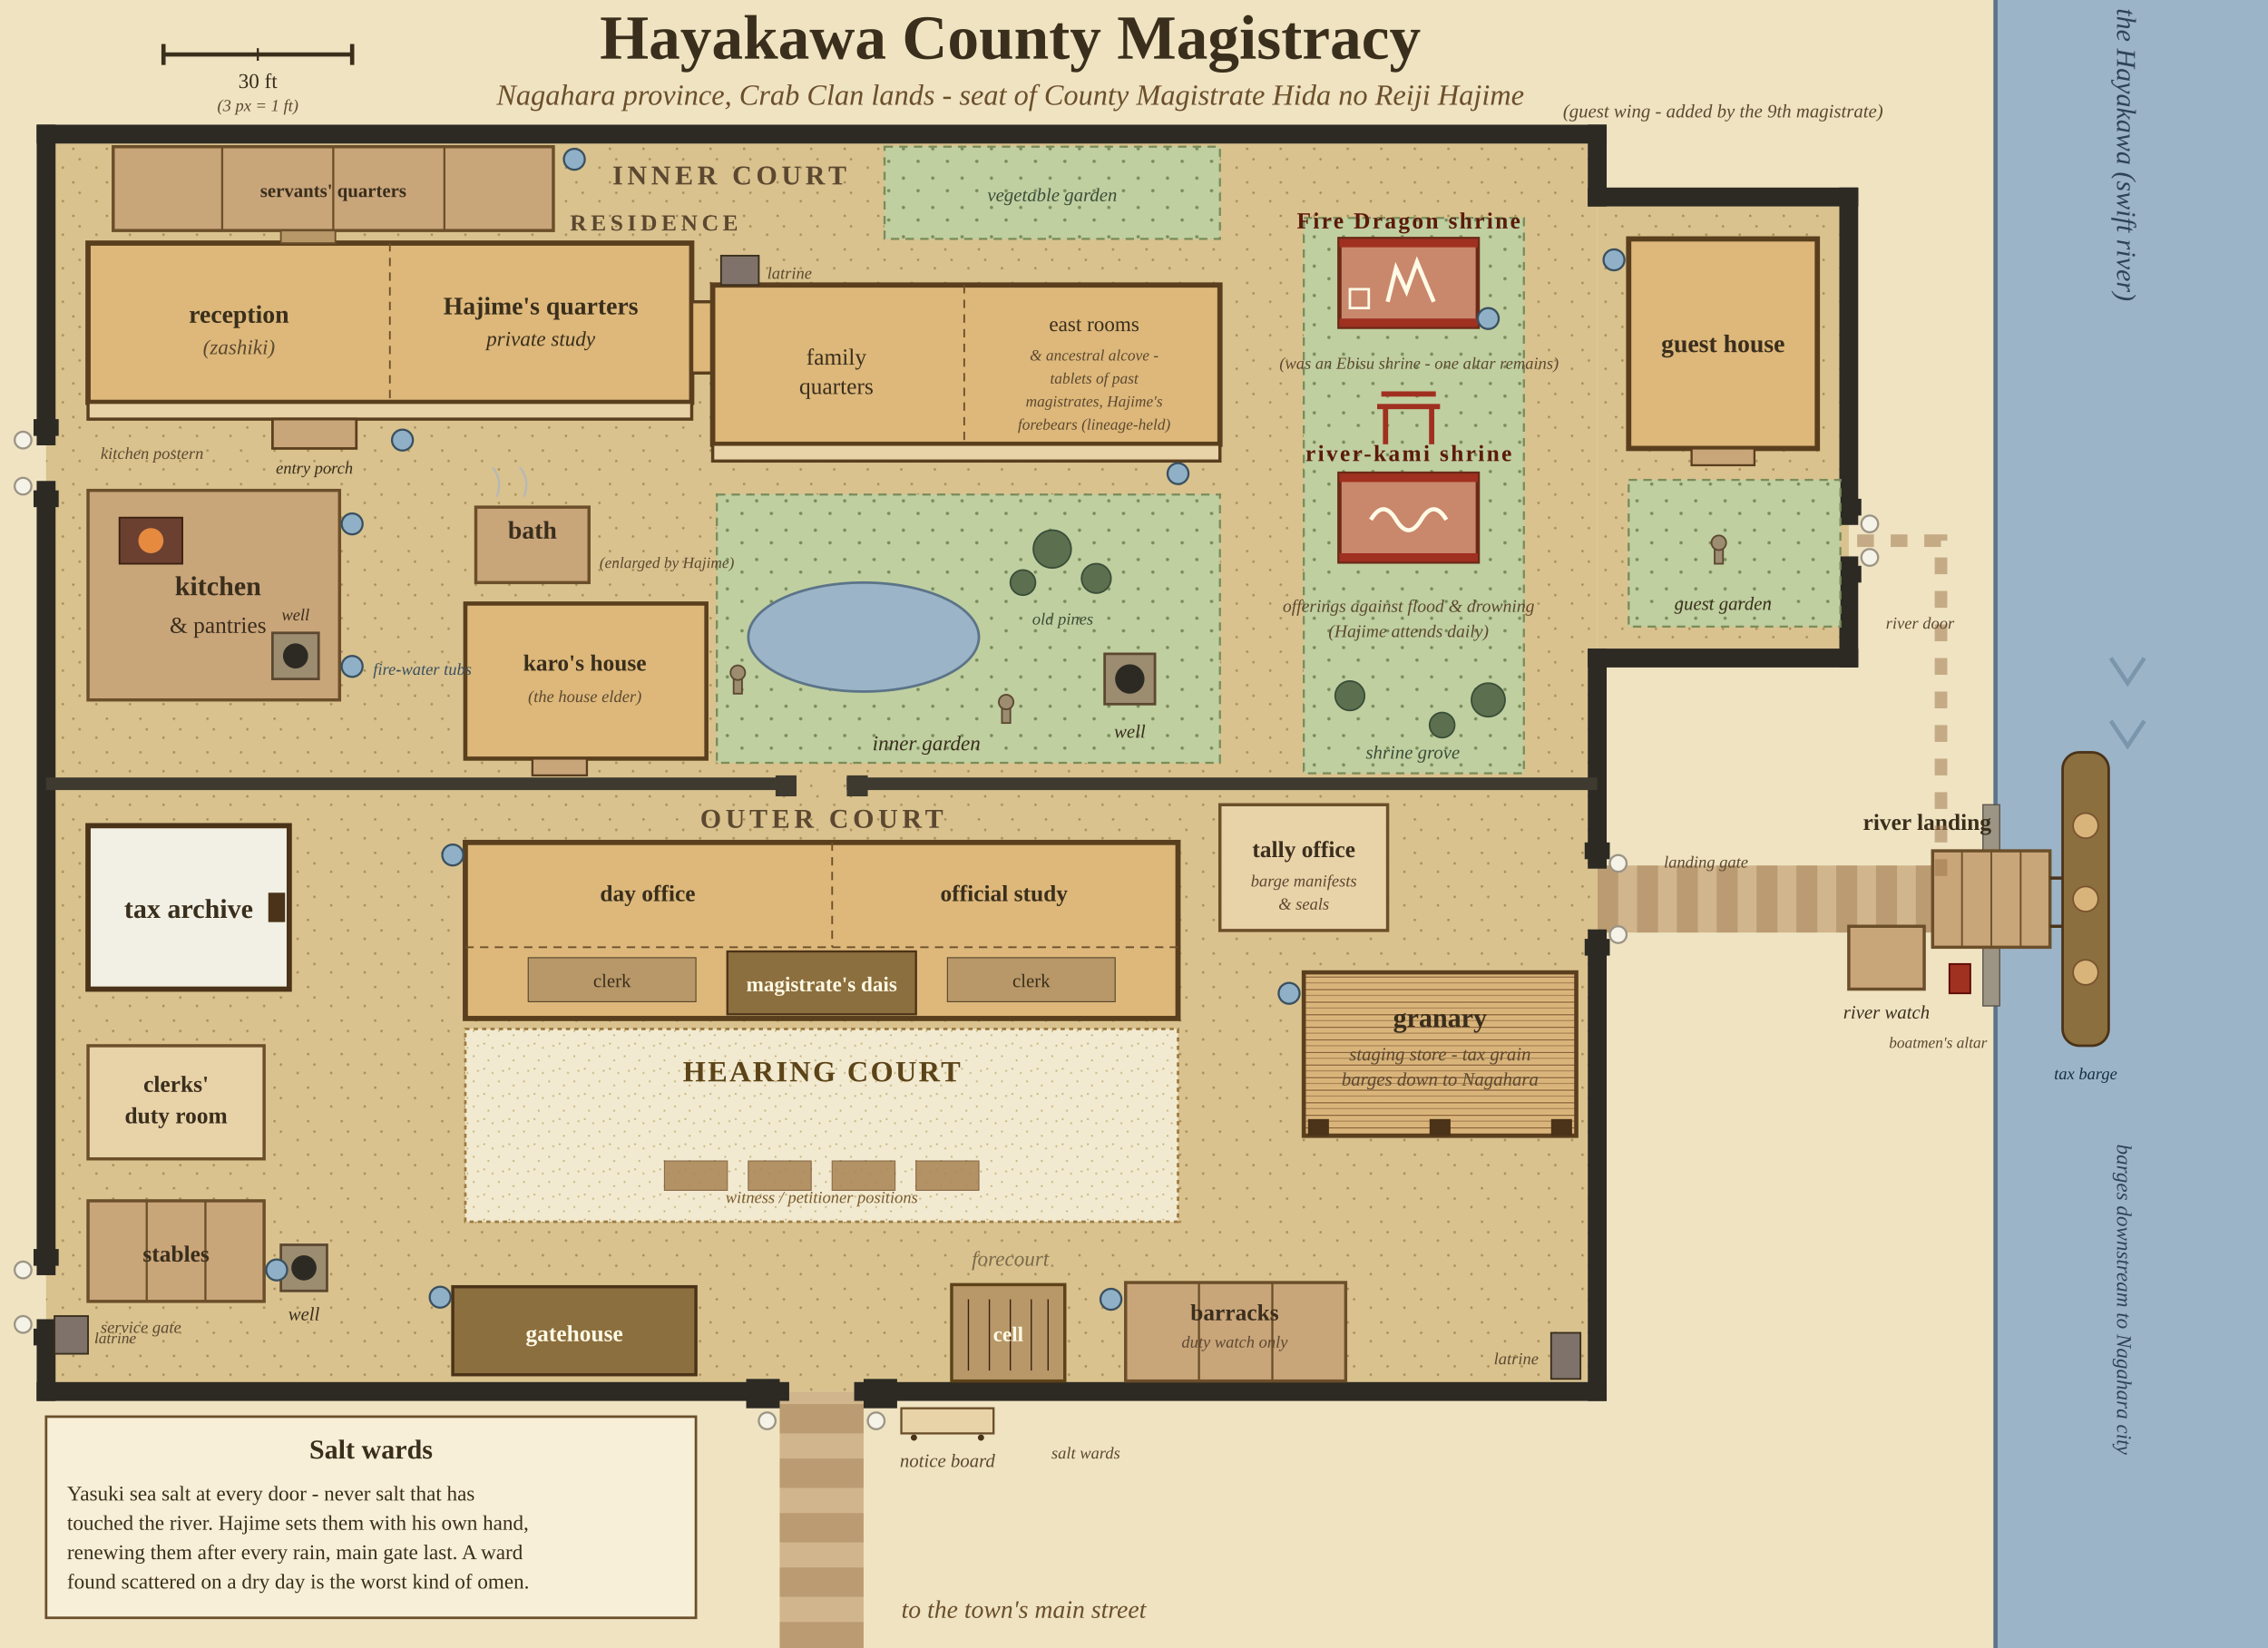
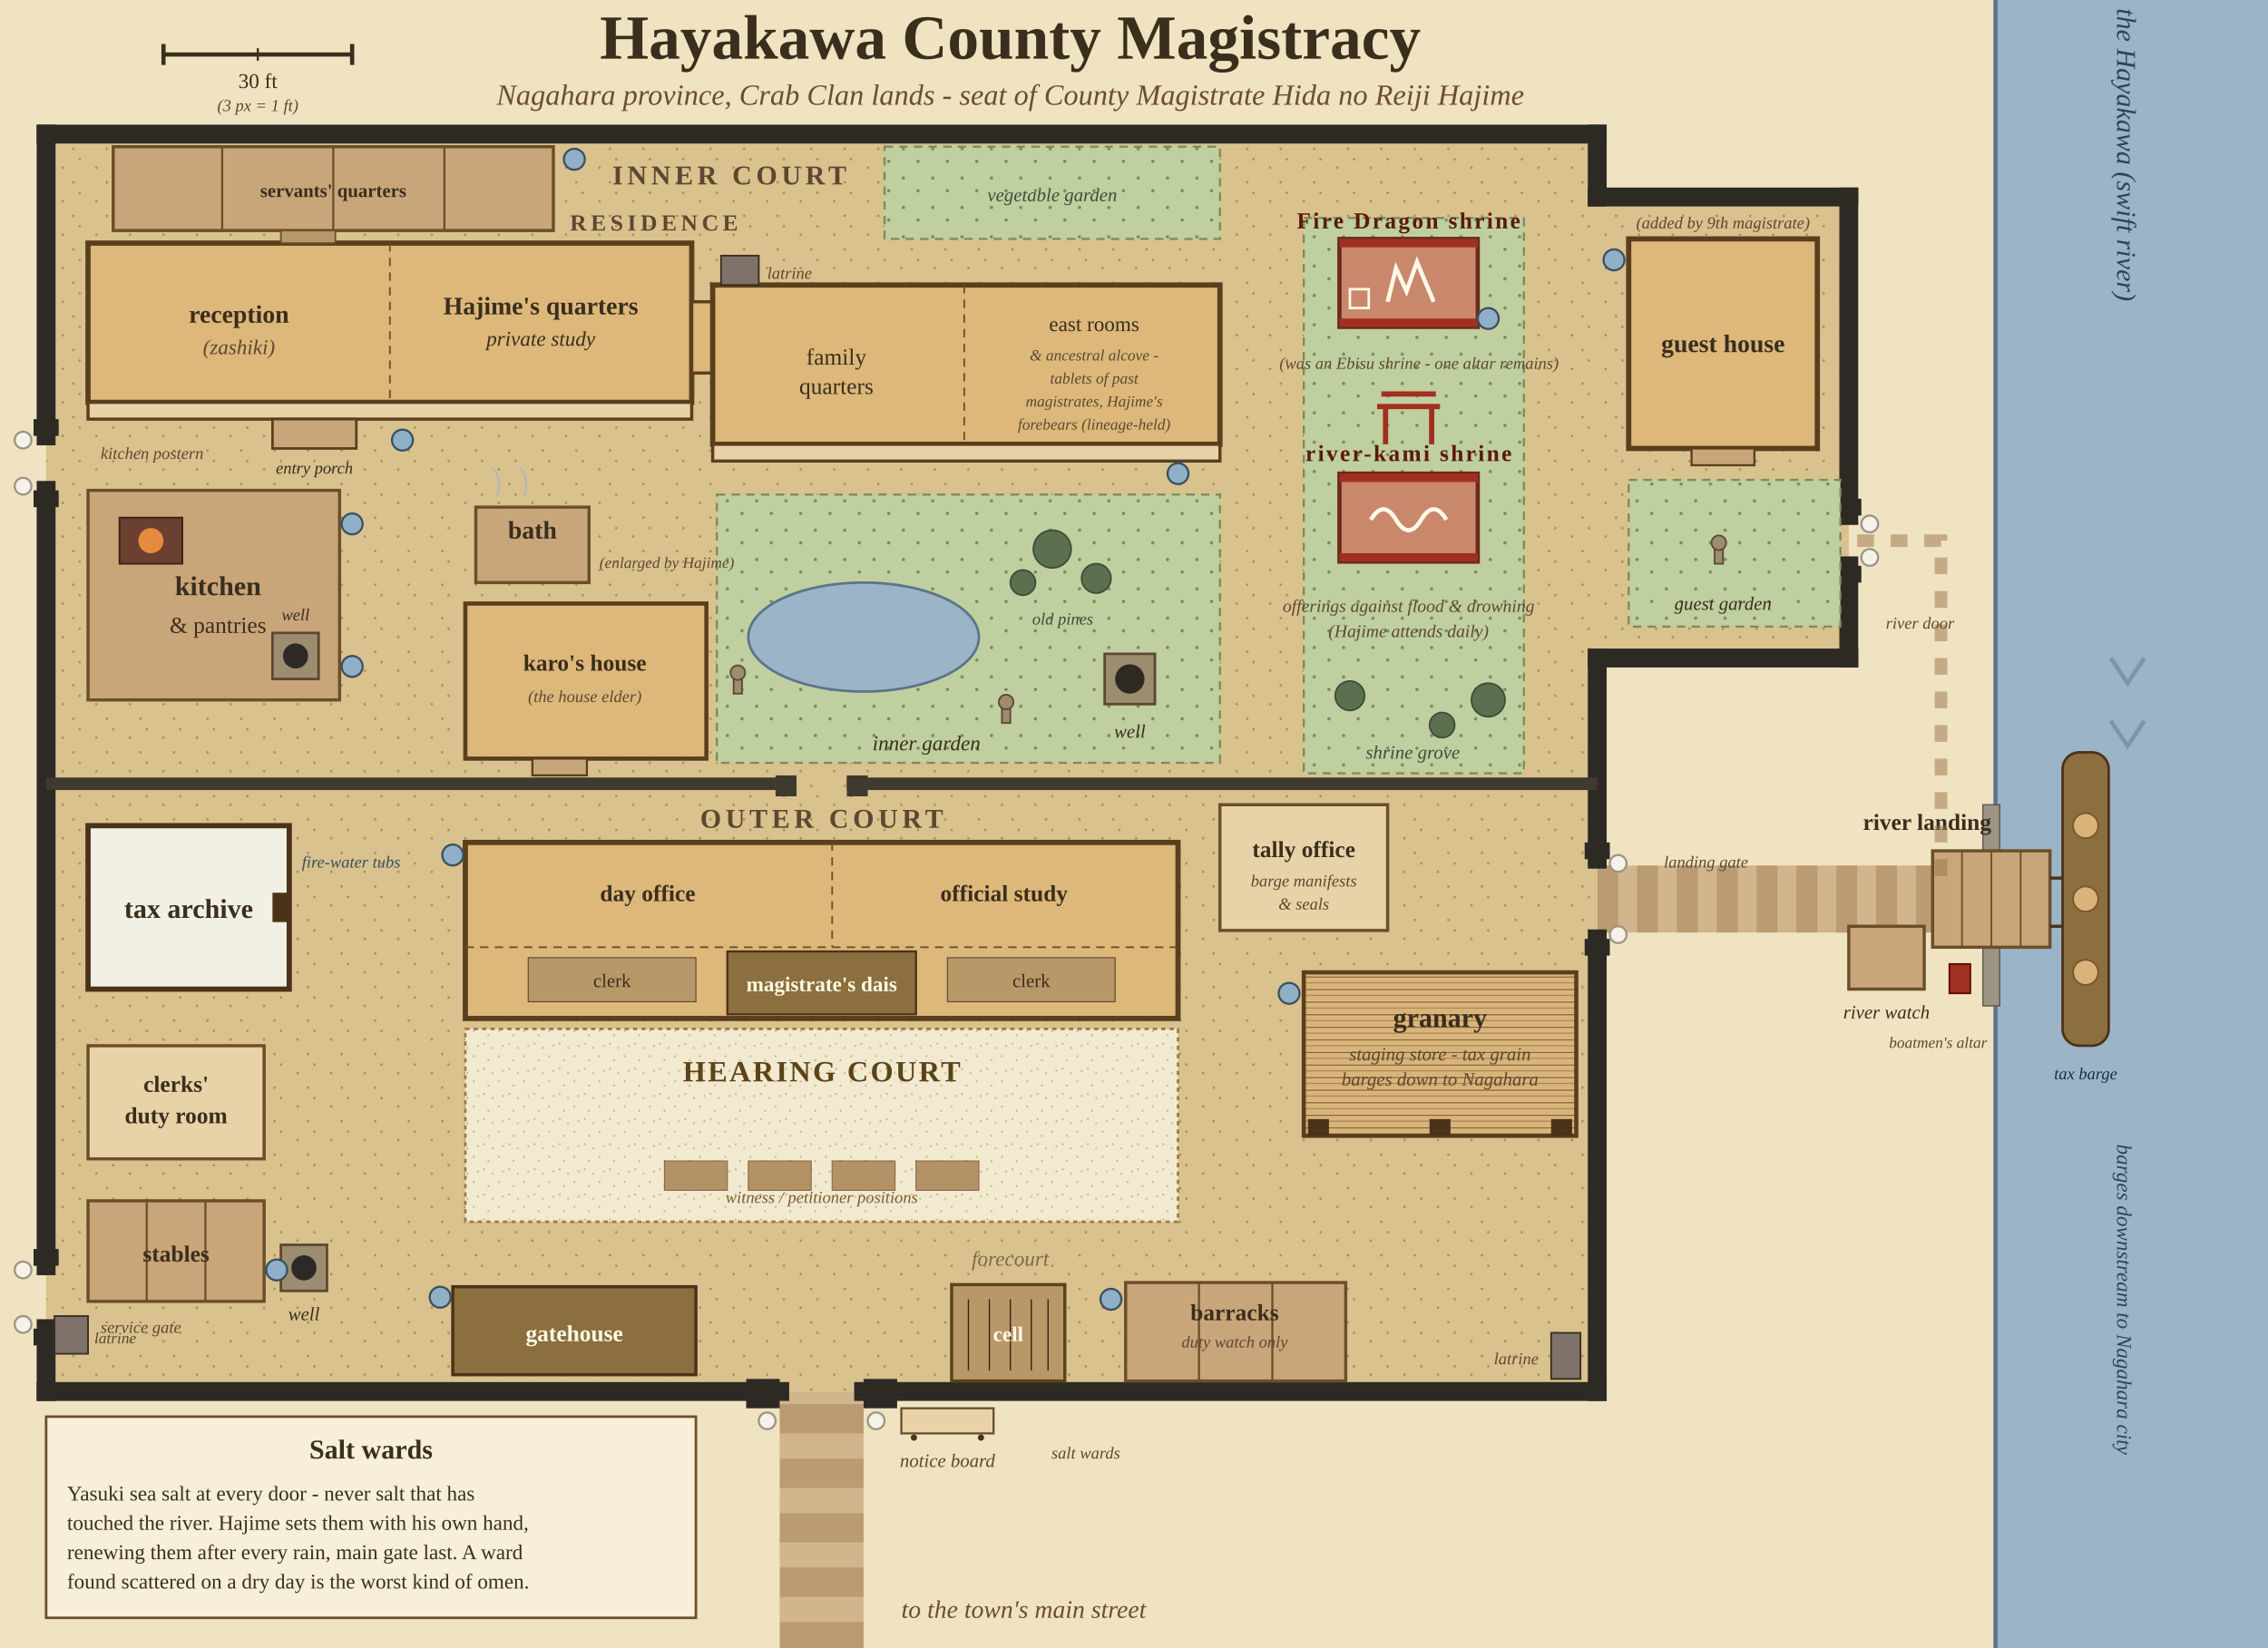
<svg xmlns="http://www.w3.org/2000/svg" viewBox="118 86 1082 786" font-family="Georgia, 'Times New Roman', serif">
  <defs>
    <pattern id="garden-stipple" patternUnits="userSpaceOnUse" width="14" height="14">
      <rect width="14" height="14" fill="#BFCFA0" />
      <circle cx="3" cy="3" r="0.8" fill="#7A8C5C" />
      <circle cx="10" cy="9" r="0.8" fill="#7A8C5C" />
    </pattern>
    <pattern id="court-earth" patternUnits="userSpaceOnUse" width="16" height="16">
      <rect width="16" height="16" fill="#D9C28E" />
      <circle cx="4" cy="6" r="0.6" fill="#A88E58" />
      <circle cx="12" cy="2" r="0.6" fill="#A88E58" />
      <circle cx="9" cy="13" r="0.6" fill="#A88E58" />
    </pattern>
    <pattern id="oshirasu-sand" patternUnits="userSpaceOnUse" width="12" height="12">
      <rect width="12" height="12" fill="#F2EAD0" />
      <circle cx="3" cy="4" r="0.5" fill="#C9B884" />
      <circle cx="8" cy="2" r="0.5" fill="#C9B884" />
      <circle cx="10" cy="9" r="0.5" fill="#C9B884" />
      <circle cx="5" cy="10" r="0.5" fill="#C9B884" />
      <circle cx="1" cy="8" r="0.5" fill="#C9B884" />
    </pattern>
    <pattern id="granary-slats" patternUnits="userSpaceOnUse" width="14" height="6">
      <rect width="14" height="6" fill="#D9B47A" />
      <line x1="0" y1="0" x2="14" y2="0" stroke="#7A5430" stroke-width="0.8" />
      <line x1="0" y1="3" x2="14" y2="3" stroke="#A88454" stroke-width="0.5" />
    </pattern>
  </defs>
  <rect x="0" y="0" width="1200" height="900" fill="#EFE3C2" />
  <g>
    <rect x="1070" y="0" width="130" height="900" fill="#9CB4C8" />
    <line x1="1070" y1="0" x2="1070" y2="900" stroke="#5C7488" stroke-width="2" />
    <g stroke="#7A96AC" stroke-width="2" fill="none">
      <path d="M 1125 400 L 1133 412 L 1141 400" />
      <path d="M 1125 430 L 1133 442 L 1141 430" />
    </g>
    <text transform="rotate(90 1128 90)" x="1128" y="90" font-size="13" font-style="italic" fill="#2E4456">the Hayakawa (swift river)</text>
    <text transform="rotate(90 1128 632)" x="1128" y="632" font-size="10" font-style="italic" fill="#2E4456">barges downstream to Nagahara city</text>
  </g>
  <g>
    <path d="M 510 900 L 510 750" stroke="#B89060" stroke-width="40" stroke-linecap="butt" opacity="0.55" />
    <path d="M 510 900 L 510 750" stroke="#9C7448" stroke-width="40" stroke-dasharray="14 12" fill="none" opacity="0.4" />
    <text x="548" y="858" font-size="12" fill="#6B4F2A" font-style="italic">to the town's main street</text>
  </g>
  <g>
    <path d="M 880 515 L 1044 515" stroke="#B89060" stroke-width="32" stroke-linecap="butt" opacity="0.55" />
    <path d="M 880 515 L 1044 515" stroke="#9C7448" stroke-width="32" stroke-dasharray="10 9" fill="none" opacity="0.4" />
  </g>
  <g>
    <rect x="1064" y="470" width="8" height="96" fill="#9C9484" stroke="#5C544C" stroke-width="0.6" />
    <rect x="1040" y="492" width="56" height="46" fill="#C9A57A" stroke="#6B4F2A" stroke-width="1.5" />
    <line x1="1054" y1="492" x2="1054" y2="538" stroke="#6B4F2A" stroke-width="0.8" />
    <line x1="1068" y1="492" x2="1068" y2="538" stroke="#6B4F2A" stroke-width="0.8" />
    <line x1="1082" y1="492" x2="1082" y2="538" stroke="#6B4F2A" stroke-width="0.8" />
    <text x="1068" y="482" text-anchor="end" font-size="11" font-weight="bold" fill="#3A2E1C">river landing</text>
    <line x1="1096" y1="505" x2="1102" y2="505" stroke="#4A3318" stroke-width="1.5" />
    <line x1="1096" y1="528" x2="1102" y2="528" stroke="#4A3318" stroke-width="1.5" />
    <rect x="1102" y="445" width="22" height="140" rx="8" fill="#8C6F3E" stroke="#4A3318" stroke-width="1.2" />
    <circle cx="1113" cy="480" r="6" fill="#D9B47A" stroke="#7A5430" stroke-width="0.8" />
    <circle cx="1113" cy="515" r="6" fill="#D9B47A" stroke="#7A5430" stroke-width="0.8" />
    <circle cx="1113" cy="550" r="6" fill="#D9B47A" stroke="#7A5430" stroke-width="0.8" />
    <text x="1113" y="601" text-anchor="middle" font-size="8" font-style="italic" fill="#16303F">tax barge</text>
    <rect x="1048" y="546" width="10" height="14" fill="#A03020" stroke="#5C0A04" stroke-width="0.8" />
    <text x="1066" y="586" text-anchor="end" font-size="7.5" font-style="italic" fill="#5C4830">boatmen's altar</text>
    <rect x="1000" y="528" width="36" height="30" fill="#C9A57A" stroke="#6B4F2A" stroke-width="1.5" />
    <text x="1018" y="572" text-anchor="middle" font-size="9" font-style="italic" fill="#3A2E1C">river watch</text>
  </g>
  <text x="600" y="114" text-anchor="middle" font-size="30" font-weight="bold" fill="#3A2E1C">Hayakawa County Magistracy</text>
  <text x="600" y="136" text-anchor="middle" font-size="14" font-style="italic" fill="#6B4F2A">Nagahara province, Crab Clan lands - seat of County Magistrate Hida no Reiji Hajime</text>
  <g>
    <g stroke="#3A2E1C">
      <line x1="196" y1="112" x2="286" y2="112" stroke-width="2" />
      <line x1="196" y1="107" x2="196" y2="117" stroke-width="2" />
      <line x1="286" y1="107" x2="286" y2="117" stroke-width="2" />
      <line x1="241" y1="109" x2="241" y2="115" stroke-width="1" />
    </g>
    <text x="241" y="128" text-anchor="middle" font-size="10" fill="#3A2E1C">30 ft</text>
    <text x="241" y="139" text-anchor="middle" font-size="8" font-style="italic" fill="#5C4830">(3 px = 1 ft)</text>
  </g>
  <rect x="140" y="150" width="740" height="600" fill="url(#court-earth)" />
  <rect x="880" y="180" width="120" height="220" fill="url(#court-earth)" />
  <g stroke="#2D2A24" stroke-width="9" fill="none" stroke-linecap="square">
    <line x1="140" y1="150" x2="880" y2="150" />
    <line x1="140" y1="150" x2="140" y2="294" />
    <line x1="140" y1="320" x2="140" y2="690" />
    <line x1="140" y1="720" x2="140" y2="750" />
    <line x1="880" y1="150" x2="880" y2="180" />
    <line x1="880" y1="180" x2="1000" y2="180" />
    <line x1="1000" y1="400" x2="880" y2="400" />
    <line x1="880" y1="400" x2="880" y2="496" />
    <line x1="1000" y1="180" x2="1000" y2="332" />
    <line x1="1000" y1="356" x2="1000" y2="400" />
    <line x1="880" y1="534" x2="880" y2="750" />
    <line x1="140" y1="750" x2="490" y2="750" />
    <line x1="530" y1="750" x2="880" y2="750" />
  </g>
  <g fill="#2D2A24">
    <rect x="474" y="744" width="16" height="14" />
    <rect x="530" y="744" width="16" height="14" />
  </g>
  <g fill="#2D2A24">
    <rect x="874" y="488" width="12" height="8" />
    <rect x="874" y="534" width="12" height="8" />
  </g>
  <text x="952" y="500" text-anchor="end" font-size="8" font-style="italic" fill="#5C4830">landing gate</text>
  <circle cx="890" cy="498" r="4" fill="#F5F2E8" stroke="#9C9484" stroke-width="1" />
  <circle cx="890" cy="532" r="4" fill="#F5F2E8" stroke="#9C9484" stroke-width="1" />
  <circle cx="129" cy="692" r="4" fill="#F5F2E8" stroke="#9C9484" stroke-width="1" />
  <circle cx="129" cy="718" r="4" fill="#F5F2E8" stroke="#9C9484" stroke-width="1" />
  <g fill="#2D2A24">
    <rect x="134" y="286" width="12" height="8" />
    <rect x="134" y="320" width="12" height="8" />
  </g>
  <text x="166" y="305" text-anchor="start" font-size="8" font-style="italic" fill="#5C4830">kitchen postern</text>
  <circle cx="129" cy="296" r="4" fill="#F5F2E8" stroke="#9C9484" stroke-width="1" />
  <circle cx="129" cy="318" r="4" fill="#F5F2E8" stroke="#9C9484" stroke-width="1" />
  <g fill="#2D2A24">
    <rect x="134" y="682" width="12" height="8" />
    <rect x="134" y="720" width="12" height="8" />
  </g>
  <text x="166" y="722" text-anchor="start" font-size="8" font-style="italic" fill="#5C4830">service gate</text>
  <g fill="#2D2A24">
    <rect x="994" y="324" width="12" height="8" />
    <rect x="994" y="356" width="12" height="8" />
  </g>
  <path d="M 1004 344 L 1044 344 L 1044 510" stroke="#9C7448" stroke-width="6" stroke-dasharray="8 8" fill="none" opacity="0.5" />
  <text x="1034" y="386" text-anchor="middle" font-size="8" font-style="italic" fill="#5C4830">river door</text>
  <circle cx="1010" cy="336" r="4" fill="#F5F2E8" stroke="#9C9484" stroke-width="1" />
  <circle cx="1010" cy="352" r="4" fill="#F5F2E8" stroke="#9C9484" stroke-width="1" />
  <g>
    <circle cx="484" cy="764" r="4" fill="#F5F2E8" stroke="#9C9484" stroke-width="1" />
    <circle cx="536" cy="764" r="4" fill="#F5F2E8" stroke="#9C9484" stroke-width="1" />
    <text x="636" y="782" text-anchor="middle" font-size="8" font-style="italic" fill="#5C4830">salt wards</text>
  </g>
  <g>
    <rect x="548" y="758" width="44" height="12" fill="#E8D2A8" stroke="#6B4F2A" stroke-width="1" />
    <circle cx="554" cy="772" r="1.5" fill="#4A3318" />
    <circle cx="586" cy="772" r="1.5" fill="#4A3318" />
    <text x="570" y="786" text-anchor="middle" font-size="9" font-style="italic" fill="#5C4830">notice board</text>
  </g>
  <g stroke="#3F3A30" stroke-width="6" fill="none">
    <line x1="140" y1="460" x2="498" y2="460" />
    <line x1="522" y1="460" x2="880" y2="460" />
  </g>
  <g fill="#3F3A30">
    <rect x="488" y="456" width="10" height="10" />
    <rect x="522" y="456" width="10" height="10" />
  </g>
  <text x="466" y="174" text-anchor="middle" font-size="13" font-weight="bold" fill="#5C4830" letter-spacing="2">INNER COURT</text>
  <g>
    <text x="430" y="196" text-anchor="middle" font-size="11" font-weight="bold" fill="#5C4830" letter-spacing="2">RESIDENCE</text>
    <rect x="160" y="202" width="288" height="76" fill="#DDB87A" stroke="#5A3F1E" stroke-width="2.5" />
    <rect x="160" y="278" width="288" height="8" fill="#E8D2A8" stroke="#5A3F1E" stroke-width="1.5" />
    <line x1="304" y1="202" x2="304" y2="278" stroke="#6B4F2A" stroke-width="0.8" stroke-dasharray="4 3" />
    <text x="232" y="240" text-anchor="middle" font-size="12" font-weight="bold" fill="#3A2E1C">reception</text>
    <text x="232" y="255" text-anchor="middle" font-size="10" font-style="italic" fill="#5C4830">(zashiki)</text>
    <text x="376" y="236" text-anchor="middle" font-size="12" font-weight="bold" fill="#3A2E1C">Hajime's quarters</text>
    <text x="376" y="251" text-anchor="middle" font-size="10" font-style="italic" fill="#3A2E1C">private study</text>
    <rect x="448" y="230" width="10" height="34" fill="#DDB87A" stroke="#5A3F1E" stroke-width="1.5" />
    <rect x="458" y="222" width="242" height="76" fill="#DDB87A" stroke="#5A3F1E" stroke-width="2.5" />
    <rect x="458" y="298" width="242" height="8" fill="#E8D2A8" stroke="#5A3F1E" stroke-width="1.5" />
    <line x1="578" y1="222" x2="578" y2="298" stroke="#6B4F2A" stroke-width="0.8" stroke-dasharray="4 3" />
    <text x="517" y="260" text-anchor="middle" font-size="11" fill="#3A2E1C">family</text>
    <text x="517" y="274" text-anchor="middle" font-size="11" fill="#3A2E1C">quarters</text>
    <text x="640" y="244" text-anchor="middle" font-size="10" fill="#3A2E1C">east rooms</text>
    <text x="640" y="258" text-anchor="middle" font-size="7.5" font-style="italic" fill="#5C4830">&amp; ancestral alcove -</text>
    <text x="640" y="269" text-anchor="middle" font-size="7.5" font-style="italic" fill="#5C4830">tablets of past</text>
    <text x="640" y="280" text-anchor="middle" font-size="7.5" font-style="italic" fill="#5C4830">magistrates, Hajime's</text>
    <text x="640" y="291" text-anchor="middle" font-size="7.5" font-style="italic" fill="#5C4830">forebears (lineage-held)</text>
  </g>
  <g>
    <rect x="248" y="286" width="40" height="14" fill="#C9A57A" stroke="#5A3F1E" stroke-width="1.2" />
    <text x="268" y="312" text-anchor="middle" font-size="8" font-style="italic" fill="#3A2E1C">entry porch</text>
  </g>
  <g>
    <rect x="160" y="320" width="120" height="100" fill="#C9A57A" stroke="#6B4F2A" stroke-width="1.5" />
    <rect x="175" y="333" width="30" height="22" fill="#6B4030" stroke="#3A2010" stroke-width="0.8" />
    <circle cx="190" cy="344" r="6" fill="#E68A40" />
    <text x="222" y="370" text-anchor="middle" font-size="13" font-weight="bold" fill="#3A2E1C">kitchen</text>
    <text x="222" y="388" text-anchor="middle" font-size="11" fill="#3A2E1C">&amp; pantries</text>
    <rect x="248" y="388" width="22" height="22" fill="#9C8C70" stroke="#5C4830" stroke-width="1.2" />
    <circle cx="259" cy="399" r="6" fill="#2D2A24" />
    <text x="259" y="382" text-anchor="middle" font-size="8" font-style="italic" fill="#3A2E1C">well</text>
  </g>
  <g>
    <rect x="460" y="322" width="240" height="128" fill="url(#garden-stipple)" stroke="#7A8C5C" stroke-width="1" stroke-dasharray="4 3" />
    <ellipse cx="530" cy="390" rx="55" ry="26" fill="#9CB4C8" stroke="#5C7488" stroke-width="1.2" />
    <circle cx="620" cy="348" r="9" fill="#5C7050" stroke="#3A4E38" stroke-width="0.8" />
    <circle cx="641" cy="362" r="7" fill="#5C7050" stroke="#3A4E38" stroke-width="0.8" />
    <circle cx="606" cy="364" r="6" fill="#5C7050" stroke="#3A4E38" stroke-width="0.8" />
    <text x="625" y="384" text-anchor="middle" font-size="8" font-style="italic" fill="#3A4E38">old pines</text>
    <g fill="#9C8C70" stroke="#5C4830" stroke-width="0.8">
      <rect x="468" y="410" width="4" height="7" />
      <circle cx="470" cy="407" r="3.5" />
      <rect x="596" y="424" width="4" height="7" />
      <circle cx="598" cy="421" r="3.5" />
    </g>
    <text x="560" y="444" text-anchor="middle" font-size="10" font-style="italic" fill="#3A2E1C">inner garden</text>
  </g>
  <g>
    <rect x="345" y="328" width="54" height="36" fill="#C9A57A" stroke="#6B4F2A" stroke-width="1.5" />
    <path d="M 355 323 q 3 -8 -2 -14 M 368 323 q 3 -8 -2 -14" stroke="#A8B4C8" stroke-width="1" fill="none" opacity="0.7" />
    <text x="372" y="343" text-anchor="middle" font-size="12" font-weight="bold" fill="#3A2E1C">bath</text>
    <text x="404" y="357" text-anchor="start" font-size="7.5" font-style="italic" fill="#5C4830">(enlarged by Hajime)</text>
  </g>
  <g>
    <rect x="340" y="374" width="115" height="74" fill="#DDB87A" stroke="#5A3F1E" stroke-width="2" />
    <rect x="372" y="448" width="26" height="8" fill="#C9A57A" stroke="#5A3F1E" stroke-width="1" />
    <text x="397" y="406" text-anchor="middle" font-size="11" font-weight="bold" fill="#3A2E1C">karo's house</text>
    <text x="397" y="421" text-anchor="middle" font-size="8" font-style="italic" fill="#5C4830">(the house elder)</text>
  </g>
  <g>
    <rect x="645" y="398" width="24" height="24" fill="#9C8C70" stroke="#5C4830" stroke-width="1.2" />
    <circle cx="657" cy="410" r="7" fill="#2D2A24" />
    <text x="657" y="438" text-anchor="middle" font-size="9" font-style="italic" fill="#3A2E1C">well</text>
  </g>
  <g>
    <rect x="172" y="156" width="210" height="40" fill="#C9A57A" stroke="#6B4F2A" stroke-width="1.5" />
    <line x1="224" y1="156" x2="224" y2="196" stroke="#6B4F2A" stroke-width="1" />
    <line x1="277" y1="156" x2="277" y2="196" stroke="#6B4F2A" stroke-width="1" />
    <line x1="330" y1="156" x2="330" y2="196" stroke="#6B4F2A" stroke-width="1" />
    <rect x="252" y="196" width="26" height="6" fill="#B89868" stroke="#6B4F2A" stroke-width="0.8" />
    <text x="277" y="180" text-anchor="middle" font-size="9" font-weight="bold" fill="#3A2E1C">servants' quarters</text>
  </g>
  <g>
    <rect x="462" y="208" width="18" height="14" fill="#7E726A" stroke="#3A2E1C" stroke-width="0.8" />
    <text x="484" y="219" font-size="8" font-style="italic" fill="#5C4830">latrine</text>
  </g>
  <g>
    <rect x="540" y="156" width="160" height="44" fill="url(#garden-stipple)" stroke="#7A8C5C" stroke-width="1" stroke-dasharray="4 3" />
    <text x="620" y="182" text-anchor="middle" font-size="9" font-style="italic" fill="#3A4E38">vegetable garden</text>
  </g>
  <g>
    <rect x="740" y="190" width="105" height="265" fill="url(#garden-stipple)" stroke="#7A8C5C" stroke-width="1" stroke-dasharray="4 3" />
    <circle cx="828" cy="420" r="8" fill="#5C7050" stroke="#3A4E38" stroke-width="0.8" />
    <circle cx="762" cy="418" r="7" fill="#5C7050" stroke="#3A4E38" stroke-width="0.8" />
    <circle cx="806" cy="432" r="6" fill="#5C7050" stroke="#3A4E38" stroke-width="0.8" />
    <text x="792" y="448" text-anchor="middle" font-size="9" font-style="italic" fill="#3A4E38">shrine grove</text>
  </g>
  <g>
    <text x="790" y="195" text-anchor="middle" font-size="11" font-weight="bold" fill="#5C1A0A" letter-spacing="1">Fire Dragon shrine</text>
    <rect x="757" y="200" width="66" height="42" fill="#C9876C" stroke="#6B2A18" stroke-width="2" />
    <rect x="757" y="200" width="66" height="4" fill="#A03020" />
    <rect x="757" y="238" width="66" height="4" fill="#A03020" />
    <path d="M 780 230 L 784 214 L 789 225 L 794 211 L 799 223 L 802 230" stroke="#FFFAE6" stroke-width="2" fill="none" />
    <rect x="762" y="224" width="9" height="9" fill="none" stroke="#FFFAE6" stroke-width="1.2" />
    <text x="795" y="262" text-anchor="middle" font-size="8" font-style="italic" fill="#5C4830">(was an Ebisu shrine - one altar remains)</text>
    <g transform="translate(790, 274)" stroke="#A03020" stroke-width="2.5">
      <line x1="-13" y1="0" x2="13" y2="0" />
      <line x1="-15" y1="6" x2="15" y2="6" />
      <line x1="-11" y1="6" x2="-11" y2="24" />
      <line x1="11" y1="6" x2="11" y2="24" />
    </g>
  </g>
  <g>
    <text x="790" y="306" text-anchor="middle" font-size="11" font-weight="bold" fill="#5C1A0A" letter-spacing="1">river-kami shrine</text>
    <rect x="757" y="312" width="66" height="42" fill="#C9876C" stroke="#6B2A18" stroke-width="2" />
    <rect x="757" y="312" width="66" height="4" fill="#A03020" />
    <rect x="757" y="350" width="66" height="4" fill="#A03020" />
    <path d="M 772 334 q 6 -10 12 0 q 6 10 12 0 q 6 -10 12 0" stroke="#FFFAE6" stroke-width="2" fill="none" />
    <text x="790" y="378" text-anchor="middle" font-size="8.5" font-style="italic" fill="#5C4830">offerings against flood &amp; drowning</text>
    <text x="790" y="390" text-anchor="middle" font-size="8.5" font-style="italic" fill="#5C4830">(Hajime attends daily)</text>
  </g>
-   <text x="940" y="142" text-anchor="middle" font-size="9" font-style="italic" fill="#5C4830">(guest wing - added by the 9th magistrate)</text>
+   <text x="940" y="195" text-anchor="middle" font-size="8" font-style="italic" fill="#5C4830">(added by 9th magistrate)</text>
  <g>
    <rect x="895" y="200" width="90" height="100" fill="#DDB87A" stroke="#5A3F1E" stroke-width="2.5" />
    <rect x="925" y="300" width="30" height="8" fill="#C9A57A" stroke="#5A3F1E" stroke-width="1" />
    <text x="940" y="254" text-anchor="middle" font-size="12" font-weight="bold" fill="#3A2E1C">guest house</text>
  </g>
  <g>
    <rect x="895" y="315" width="101" height="70" fill="url(#garden-stipple)" stroke="#7A8C5C" stroke-width="1" stroke-dasharray="4 3" />
    <g fill="#9C8C70" stroke="#5C4830" stroke-width="0.8">
      <rect x="936" y="348" width="4" height="7" />
      <circle cx="938" cy="345" r="3.5" />
    </g>
    <text x="940" y="377" text-anchor="middle" font-size="9" font-style="italic" fill="#3A2E1C">guest garden</text>
  </g>
  <text x="510" y="481" text-anchor="middle" font-size="13" font-weight="bold" fill="#5C4830" letter-spacing="2">OUTER COURT</text>
  <text x="600" y="690" text-anchor="middle" font-size="10" font-style="italic" fill="#7A6A4A">forecourt</text>
  <g>
    <rect x="340" y="488" width="340" height="84" fill="#DDB87A" stroke="#5A3F1E" stroke-width="2.5" />
    <line x1="340" y1="538" x2="680" y2="538" stroke="#6B4F2A" stroke-width="0.8" stroke-dasharray="4 3" />
    <line x1="515" y1="488" x2="515" y2="538" stroke="#6B4F2A" stroke-width="0.8" stroke-dasharray="4 3" />
    <text x="427" y="516" text-anchor="middle" font-size="11" font-weight="bold" fill="#3A2E1C">day office</text>
    <text x="597" y="516" text-anchor="middle" font-size="11" font-weight="bold" fill="#3A2E1C">official study</text>
    <rect x="465" y="540" width="90" height="30" fill="#8C6F3E" stroke="#4A3318" stroke-width="1" />
    <text x="510" y="559" text-anchor="middle" font-size="10" fill="#FFFAE6" font-weight="bold">magistrate's dais</text>
    <rect x="370" y="543" width="80" height="21" fill="#B89868" stroke="#5C4830" stroke-width="0.5" />
    <text x="410" y="557" text-anchor="middle" font-size="9" fill="#3A2E1C">clerk</text>
    <rect x="570" y="543" width="80" height="21" fill="#B89868" stroke="#5C4830" stroke-width="0.5" />
    <text x="610" y="557" text-anchor="middle" font-size="9" fill="#3A2E1C">clerk</text>
  </g>
  <g>
    <rect x="340" y="577" width="340" height="92" fill="url(#oshirasu-sand)" stroke="#9C7A40" stroke-width="1.2" stroke-dasharray="2 2" />
    <text x="510" y="602" text-anchor="middle" font-size="14" font-weight="bold" fill="#5C4318" letter-spacing="1">HEARING COURT</text>
    <g fill="#A88454" stroke="#7A5430" stroke-width="0.5" opacity="0.85">
      <rect x="435" y="640" width="30" height="14" />
      <rect x="475" y="640" width="30" height="14" />
      <rect x="515" y="640" width="30" height="14" />
      <rect x="555" y="640" width="30" height="14" />
    </g>
    <text x="510" y="660" text-anchor="middle" font-size="8" font-style="italic" fill="#7A5C30">witness / petitioner positions</text>
  </g>
  <g>
    <rect x="160" y="480" width="96" height="78" fill="#F2EFE4" stroke="#4A3318" stroke-width="2.5" />
-     <rect x="246" y="512" width="8" height="14" fill="#4A3318" />
+     <rect x="248" y="512" width="8" height="14" fill="#4A3318" />
    <text x="208" y="524" text-anchor="middle" font-size="13" font-weight="bold" fill="#3A2E1C">tax archive</text>
  </g>
  <g>
    <rect x="160" y="585" width="84" height="54" fill="#E8D2A8" stroke="#6B4F2A" stroke-width="1.5" />
    <text x="202" y="607" text-anchor="middle" font-size="11" font-weight="bold" fill="#3A2E1C">clerks'</text>
    <text x="202" y="622" text-anchor="middle" font-size="11" font-weight="bold" fill="#3A2E1C">duty room</text>
  </g>
  <g>
    <rect x="160" y="659" width="84" height="48" fill="#C9A57A" stroke="#6B4F2A" stroke-width="1.5" />
    <line x1="188" y1="659" x2="188" y2="707" stroke="#6B4F2A" stroke-width="1" />
    <line x1="216" y1="659" x2="216" y2="707" stroke="#6B4F2A" stroke-width="1" />
    <text x="202" y="688" text-anchor="middle" font-size="11" font-weight="bold" fill="#3A2E1C">stables</text>
  </g>
  <g>
    <rect x="252" y="680" width="22" height="22" fill="#9C8C70" stroke="#5C4830" stroke-width="1.2" />
    <circle cx="263" cy="691" r="6" fill="#2D2A24" />
    <text x="263" y="716" text-anchor="middle" font-size="9" font-style="italic" fill="#3A2E1C">well</text>
  </g>
  <g>
    <rect x="144" y="714" width="16" height="18" fill="#7E726A" stroke="#3A2E1C" stroke-width="0.8" />
    <text x="163" y="727" font-size="7.5" font-style="italic" fill="#5C4830">latrine</text>
  </g>
  <g>
    <rect x="700" y="470" width="80" height="60" fill="#E8D2A8" stroke="#6B4F2A" stroke-width="1.5" />
    <text x="740" y="495" text-anchor="middle" font-size="11" font-weight="bold" fill="#3A2E1C">tally office</text>
    <text x="740" y="509" text-anchor="middle" font-size="8" font-style="italic" fill="#5C4830">barge manifests</text>
    <text x="740" y="520" text-anchor="middle" font-size="8" font-style="italic" fill="#5C4830">&amp; seals</text>
  </g>
  <g>
    <rect x="740" y="550" width="130" height="78" fill="url(#granary-slats)" stroke="#5A3F1E" stroke-width="2" />
    <rect x="742" y="620" width="10" height="8" fill="#4A3318" />
    <rect x="800" y="620" width="10" height="8" fill="#4A3318" />
    <rect x="858" y="620" width="10" height="8" fill="#4A3318" />
    <text x="805" y="576" text-anchor="middle" font-size="13" font-weight="bold" fill="#3A2E1C">granary</text>
    <text x="805" y="592" text-anchor="middle" font-size="9" font-style="italic" fill="#5C4830">staging store - tax grain</text>
    <text x="805" y="604" text-anchor="middle" font-size="9" font-style="italic" fill="#5C4830">barges down to Nagahara</text>
  </g>
  <g>
    <rect x="572" y="699" width="54" height="46" fill="#B89868" stroke="#5C4318" stroke-width="1.5" />
    <line x1="580" y1="706" x2="580" y2="740" stroke="#3A2010" stroke-width="0.6" />
    <line x1="590" y1="706" x2="590" y2="740" stroke="#3A2010" stroke-width="0.6" />
    <line x1="600" y1="706" x2="600" y2="740" stroke="#3A2010" stroke-width="0.6" />
    <line x1="610" y1="706" x2="610" y2="740" stroke="#3A2010" stroke-width="0.6" />
    <line x1="618" y1="706" x2="618" y2="740" stroke="#3A2010" stroke-width="0.6" />
    <text x="599" y="726" text-anchor="middle" font-size="10" font-weight="bold" fill="#FFFAE6">cell</text>
  </g>
  <g>
    <rect x="655" y="698" width="105" height="47" fill="#C9A57A" stroke="#6B4F2A" stroke-width="1.5" />
    <line x1="690" y1="698" x2="690" y2="745" stroke="#6B4F2A" stroke-width="1" />
    <line x1="725" y1="698" x2="725" y2="745" stroke="#6B4F2A" stroke-width="1" />
    <text x="707" y="716" text-anchor="middle" font-size="11" font-weight="bold" fill="#3A2E1C">barracks</text>
    <text x="707" y="729" text-anchor="middle" font-size="8" font-style="italic" fill="#5C4830">duty watch only</text>
  </g>
  <g>
    <rect x="858" y="722" width="14" height="22" fill="#7E726A" stroke="#3A2E1C" stroke-width="0.8" />
    <text x="852" y="737" text-anchor="end" font-size="8" font-style="italic" fill="#5C4830">latrine</text>
  </g>
  <g fill="#8FB0C6" stroke="#3A5060" stroke-width="1">
    <circle cx="286" cy="336" r="5" />
    <circle cx="286" cy="404" r="5" />
    <circle cx="334" cy="494" r="5" />
    <circle cx="310" cy="296" r="5" />
    <circle cx="680" cy="312" r="5" />
    <circle cx="828" cy="238" r="5" />
    <circle cx="888" cy="210" r="5" />
    <circle cx="733" cy="560" r="5" />
    <circle cx="648" cy="706" r="5" />
    <circle cx="328" cy="705" r="5" />
    <circle cx="250" cy="692" r="5" />
    <circle cx="392" cy="162" r="5" />
  </g>
-   <text x="296" y="408" text-anchor="start" font-size="8" font-style="italic" fill="#3A5060">fire-water tubs</text>
+   <text x="262" y="500" text-anchor="start" font-size="8" font-style="italic" fill="#3A5060">fire-water tubs</text>
  <g>
    <rect x="334" y="700" width="116" height="42" fill="#8C6F3E" stroke="#4A3318" stroke-width="1.5" />
    <text x="392" y="726" text-anchor="middle" font-size="11" font-weight="bold" fill="#FFFAE6">gatehouse</text>
  </g>
  <g transform="translate(140, 762)">
    <rect x="0" y="0" width="310" height="96" fill="#F7EFD8" stroke="#6B4F2A" stroke-width="1.2" />
    <text x="155" y="20" text-anchor="middle" font-size="13" font-weight="bold" fill="#3A2E1C">Salt wards</text>
    <text x="10" y="40" font-size="10" fill="#3A2E1C">Yasuki sea salt at every door - never salt that has</text>
    <text x="10" y="54" font-size="10" fill="#3A2E1C">touched the river. Hajime sets them with his own hand,</text>
    <text x="10" y="68" font-size="10" fill="#3A2E1C">renewing them after every rain, main gate last. A ward</text>
    <text x="10" y="82" font-size="10" fill="#3A2E1C">found scattered on a dry day is the worst kind of omen.</text>
  </g>
</svg>
